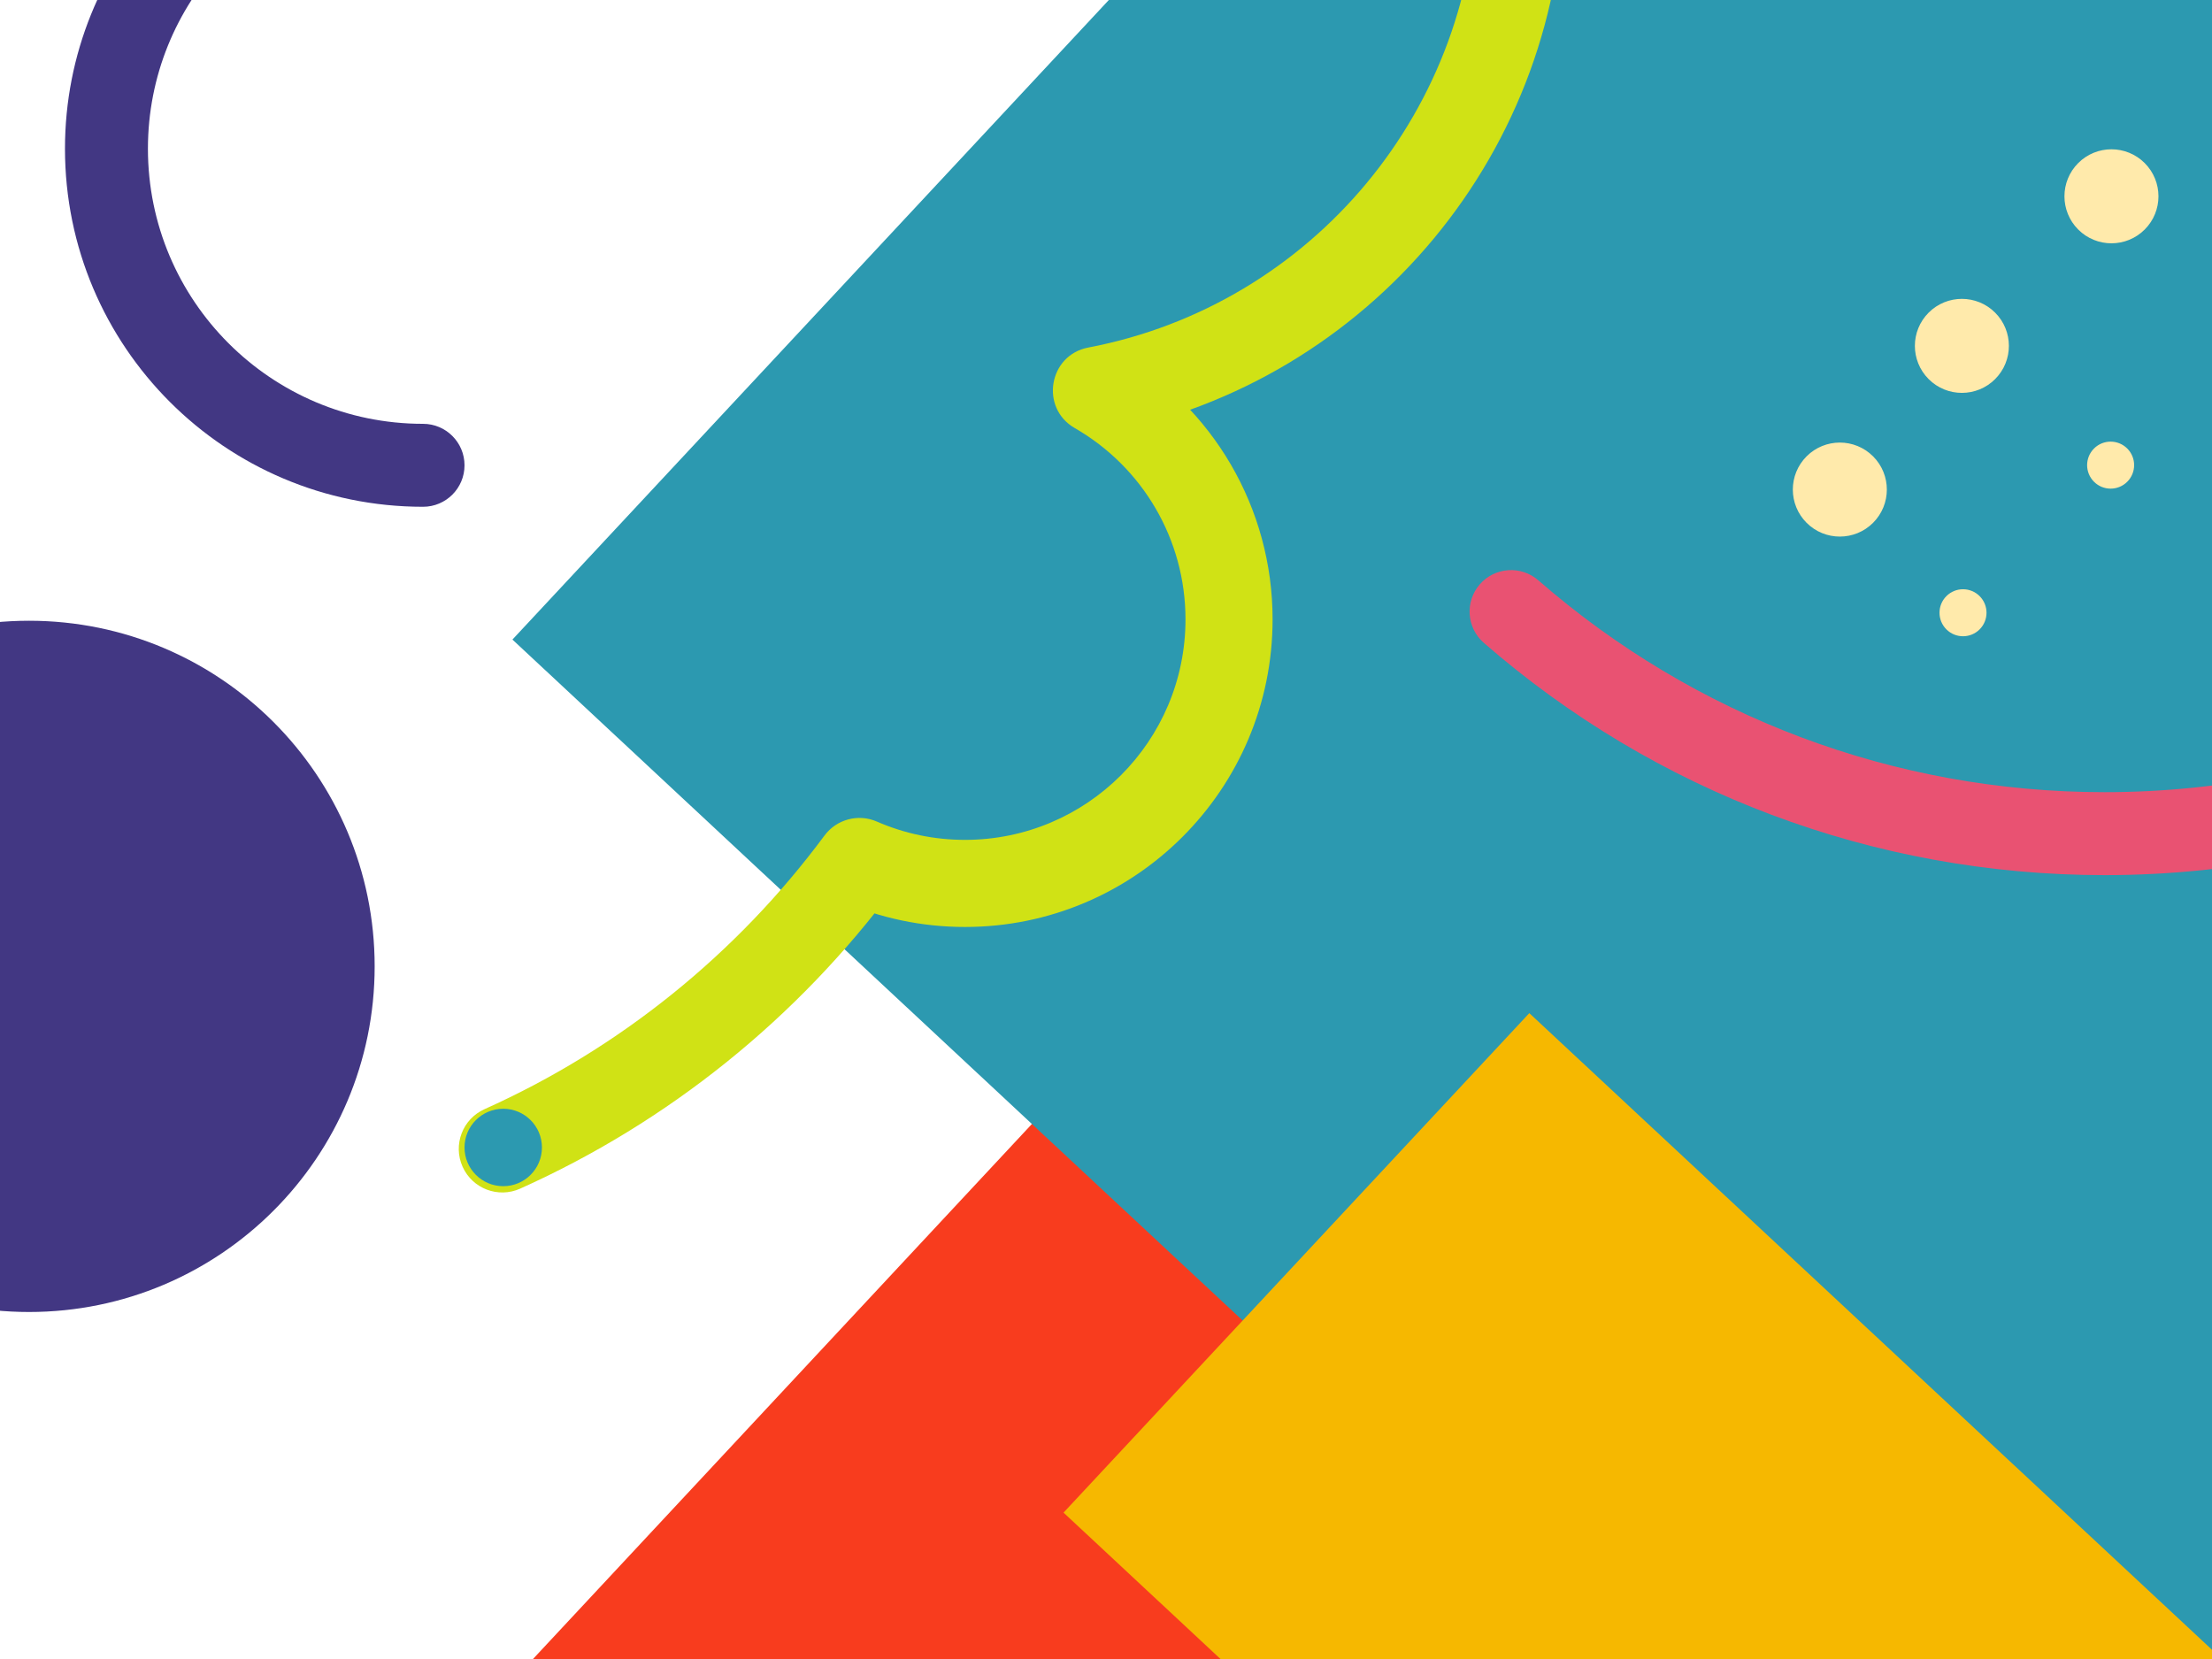
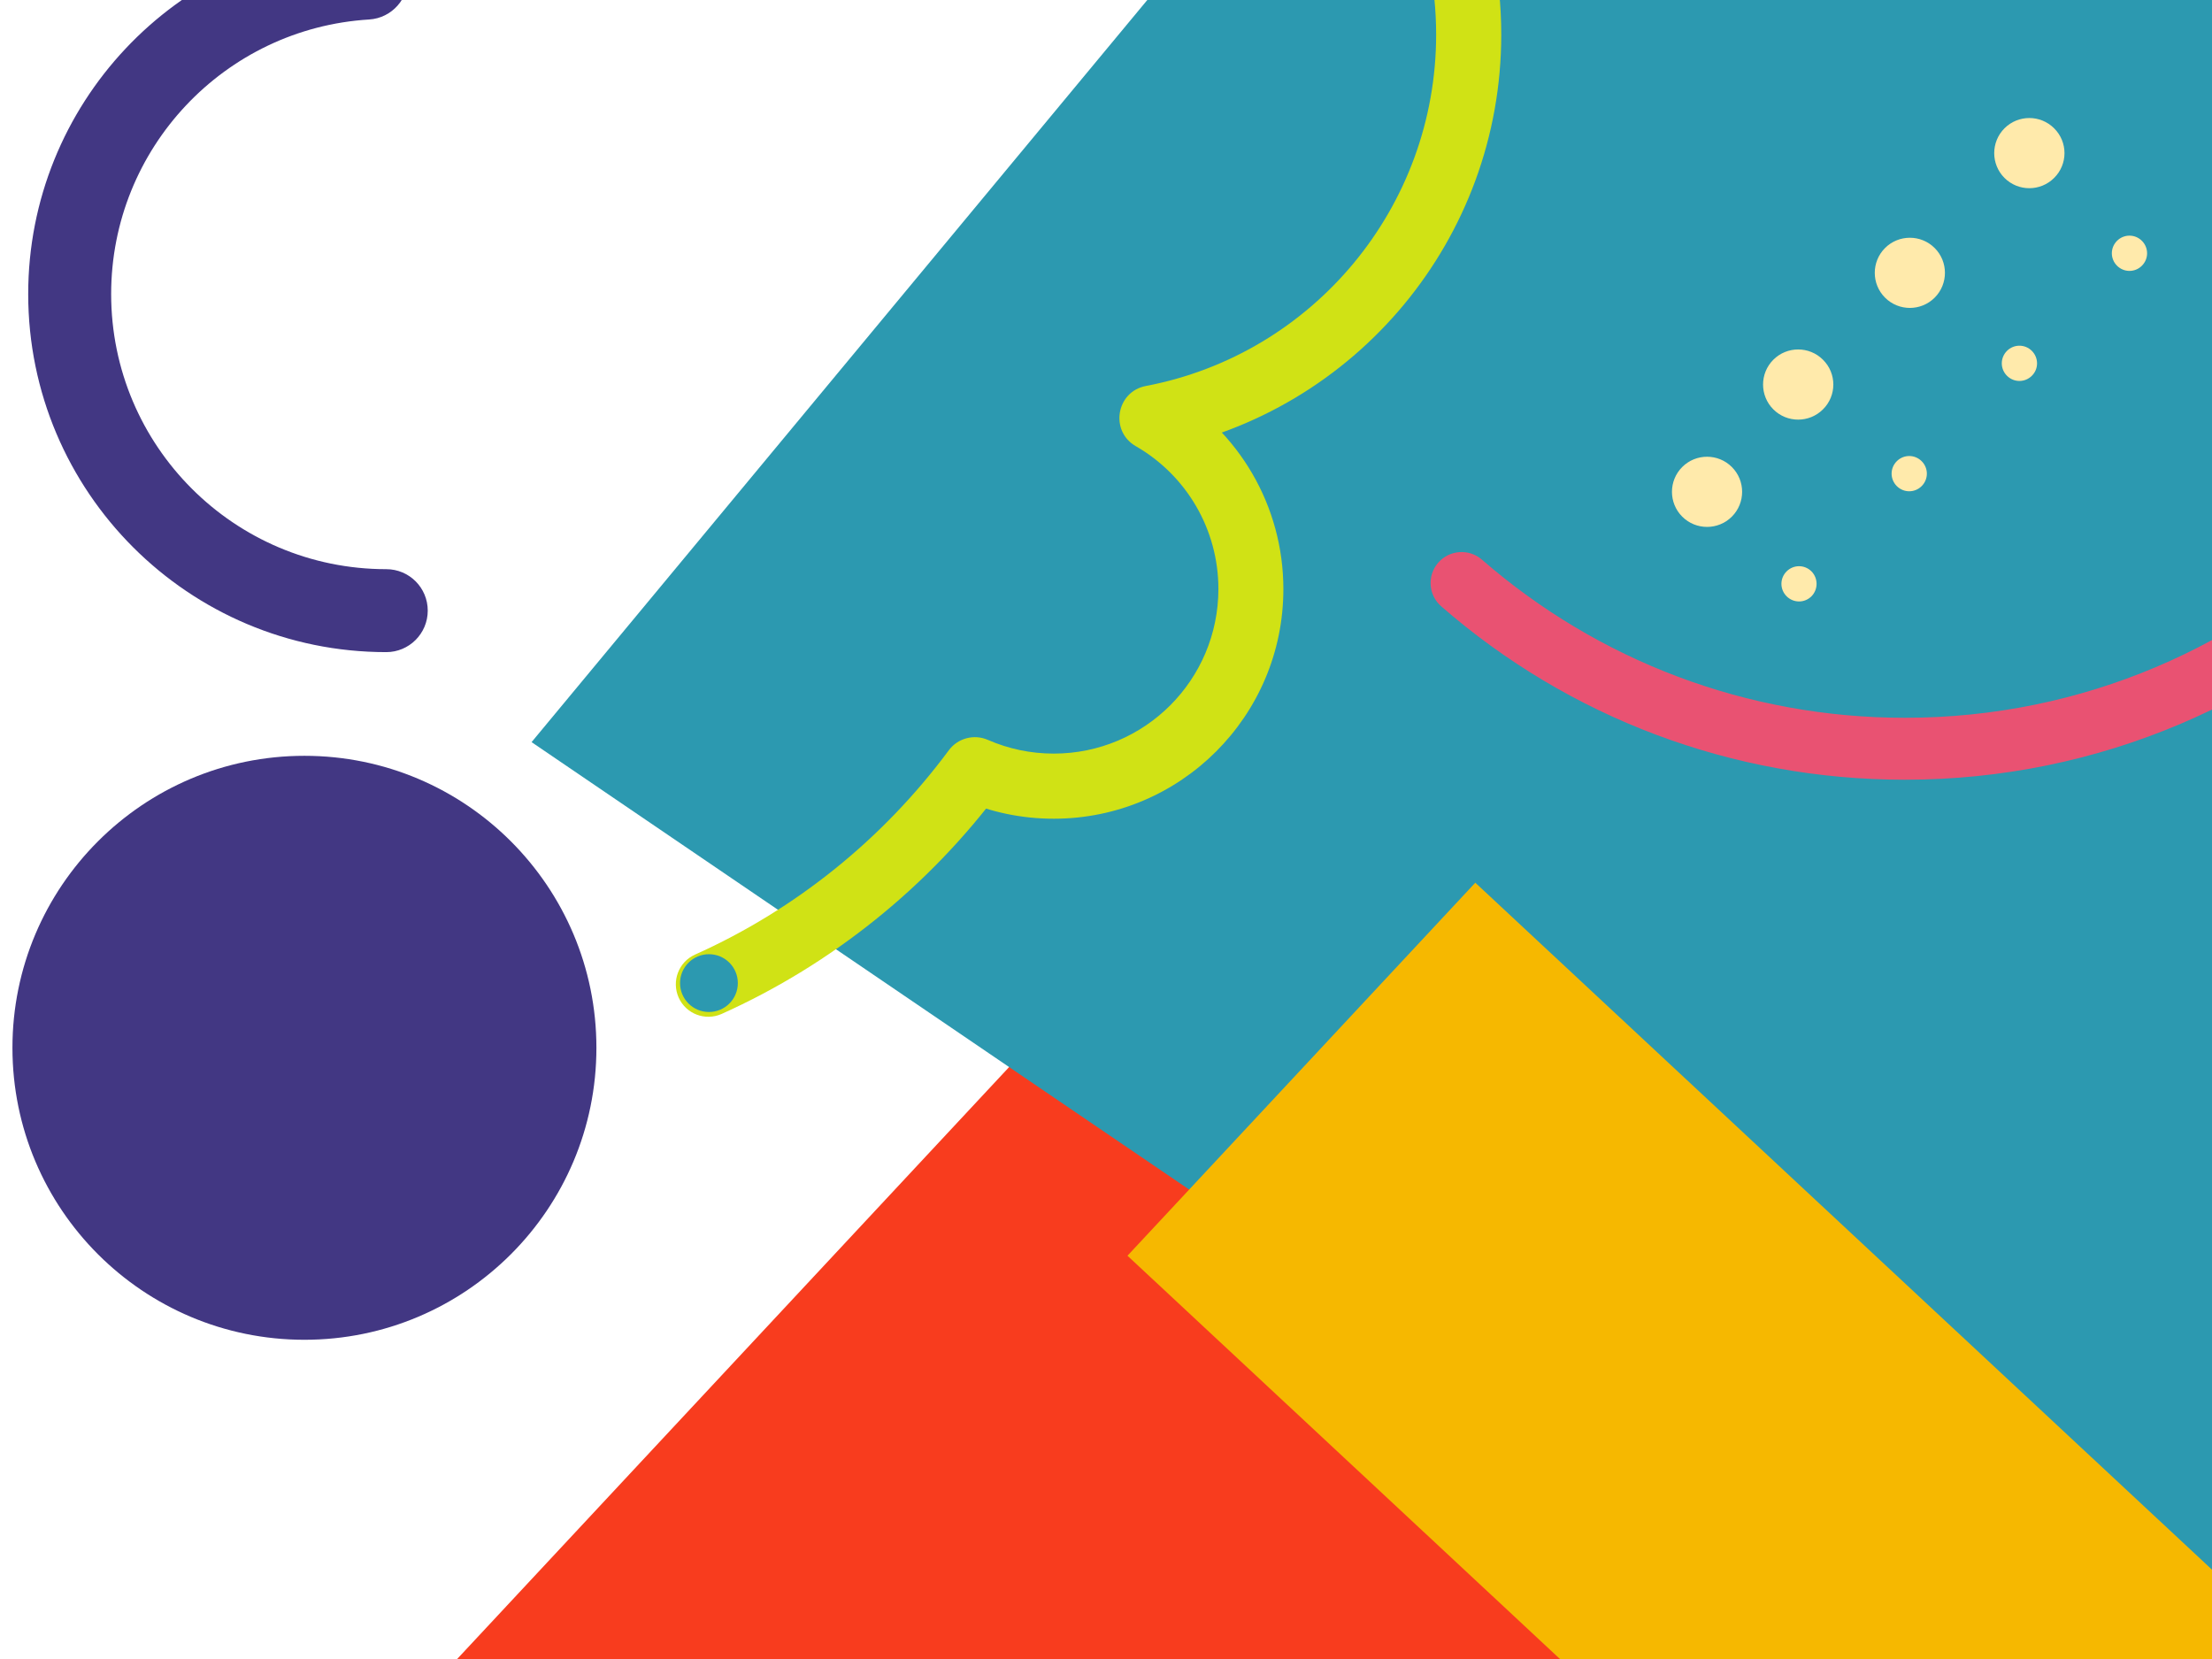
- <svg xmlns="http://www.w3.org/2000/svg" width="1600px" height="1200px" viewBox="0 0 1600 1200" version="1.1">
-   <g id="Patterns" stroke="none" stroke-width="1" fill="none" fill-rule="evenodd">
-     <g id="Mataura" fill-rule="nonzero">
-       <g transform="translate(-590, -735)" id="Shape">
-         <rect fill="#F83C1E" transform="translate(1388, 2435.5) rotate(43) translate(-1388, -2435.5) " x="745" y="1758" width="1286" height="1355" />
-         <path d="M667,1101.565 C810.042,1101.565 926,985.607 926,842.565 C926,705.516 819.24,592.411 683.076,584.057 C666.539,583.043 652.31,595.627 651.296,612.164 C650.281,628.701 662.865,642.93 679.402,643.945 C783.962,650.359 866,737.273 866,842.565 C866,952.47 776.905,1041.565 667,1041.565 C650.431,1041.565 637,1054.997 637,1071.565 C637,1088.134 650.431,1101.565 667,1101.565 Z" fill="#423783" transform="translate(781.5, 842.7827) scale(-1, 1) translate(-781.5, -842.7827) " />
-         <rect fill="#2C99B0" transform="translate(2029, 1267.5) rotate(43) translate(-2029, -1267.5) " x="1200" y="590" width="1658" height="1355" />
-         <path d="M966.233,1594.781 C950.359,1601.9 931.72,1594.803 924.601,1578.929 C917.482,1563.055 924.58,1544.416 940.453,1537.297 C1037.947,1493.574 1122.736,1425.209 1186.376,1339.38 C1195.115,1327.595 1210.832,1323.403 1224.278,1329.271 C1244.185,1337.958 1265.745,1342.5 1288,1342.5 C1376.089,1342.5 1447.5,1271.089 1447.5,1183 C1447.5,1125.244 1416.57,1072.916 1367.395,1044.628 C1342.066,1030.056 1348.506,991.842 1377.213,986.379 C1539.37,955.515 1658.5,813.076 1658.5,646 C1658.5,454.633 1503.367,299.5 1312,299.5 C1206.831,299.5 1109.437,346.602 1043.987,426.366 C1032.952,439.815 1013.103,441.771 999.654,430.736 C986.205,419.701 984.249,399.852 995.284,386.403 C1072.576,292.207 1187.763,236.5 1312,236.5 C1538.161,236.5 1721.5,419.839 1721.5,646 C1721.5,843.465 1580.735,1011.773 1388.992,1048.268 L1398.81,990.019 C1467.331,1029.436 1510.5,1102.47 1510.5,1183 C1510.5,1305.883 1410.883,1405.5 1288,1405.5 C1257.033,1405.5 1226.899,1399.152 1199.081,1387.013 L1211.679,1358.142 L1236.982,1376.904 C1166.931,1471.378 1073.603,1546.629 966.233,1594.781 Z M1035.729,379.305 C1050.684,388.193 1055.603,407.522 1046.715,422.477 C1037.827,437.433 1018.498,442.351 1003.543,433.464 C908.238,376.825 799.377,346.5 686,346.5 C342.2,346.5 63.5,625.206 63.5,969.02 C63.5,977.197 63.658,985.355 63.972,993.49 C64.644,1010.874 51.097,1025.511 33.713,1026.183 C16.329,1026.855 1.691,1013.307 1.019,995.923 C0.674,986.978 0.5,978.01 0.5,969.021 C0.5,590.412 307.405,283.5 686,283.5 C810.784,283.5 930.751,316.919 1035.729,379.305 Z" fill="#D0E215" />
-         <path d="M2112.314,1368 C2490.077,1368 2796.314,1061.763 2796.314,684 C2796.314,306.237 2490.077,0 2112.314,0 C2002.475,0 1896.291,25.937 1800.644,74.979 C1785.901,82.538 1780.077,100.619 1787.636,115.362 C1795.196,130.105 1813.276,135.929 1828.02,128.37 C1915.243,83.647 2012.051,60 2112.314,60 C2456.94,60 2736.314,339.374 2736.314,684 C2736.314,1028.626 2456.94,1308 2112.314,1308 C2095.746,1308 2082.314,1321.431 2082.314,1338 C2082.314,1354.569 2095.746,1368 2112.314,1368 Z M1663.298,1199.998 C1786.92,1307.66 1944.983,1368 2112.314,1368 C2128.883,1368 2142.314,1354.569 2142.314,1338 C2142.314,1321.431 2128.883,1308 2112.314,1308 C1959.608,1308 1815.503,1252.988 1702.703,1154.751 C1690.208,1143.87 1671.259,1145.177 1660.377,1157.672 C1649.496,1170.166 1650.803,1189.116 1663.298,1199.998 Z" fill="#E95272" />
-         <rect fill="#F6B800" transform="translate(1998, 2087) rotate(43) translate(-1998, -2087) " x="1355" y="1840" width="1286" height="494" />
-         <circle fill="#423783" cx="611" cy="1434" r="250" />
-         <circle fill="#2C99B0" cx="954" cy="1565" r="28" />
-         <path d="M1889.052,948.729 C1870.274,948.729 1855.052,933.507 1855.052,914.729 C1855.052,895.951 1870.274,880.729 1889.052,880.729 C1907.829,880.729 1923.052,895.951 1923.052,914.729 C1923.052,933.507 1907.829,948.729 1889.052,948.729 Z M2024.975,937.653 C2006.198,937.653 1990.975,922.43 1990.975,903.653 C1990.975,884.875 2006.198,869.653 2024.975,869.653 C2043.753,869.653 2058.975,884.875 2058.975,903.653 C2058.975,922.43 2043.753,937.653 2024.975,937.653 Z M2177.975,937.653 C2159.198,937.653 2143.975,922.43 2143.975,903.653 C2143.975,884.875 2159.198,869.653 2177.975,869.653 C2196.753,869.653 2211.975,884.875 2211.975,903.653 C2211.975,922.43 2196.753,937.653 2177.975,937.653 Z M2341.826,937.468 C2323.048,937.468 2307.826,922.246 2307.826,903.468 C2307.826,884.69 2323.048,869.468 2341.826,869.468 C2360.604,869.468 2375.826,884.69 2375.826,903.468 C2375.826,922.246 2360.604,937.468 2341.826,937.468 Z M1889.052,1057.729 C1879.663,1057.729 1872.052,1050.118 1872.052,1040.729 C1872.052,1031.34 1879.663,1023.729 1889.052,1023.729 C1898.441,1023.729 1906.052,1031.34 1906.052,1040.729 C1906.052,1050.118 1898.441,1057.729 1889.052,1057.729 Z M2040.052,1057.729 C2030.663,1057.729 2023.052,1050.118 2023.052,1040.729 C2023.052,1031.34 2030.663,1023.729 2040.052,1023.729 C2049.441,1023.729 2057.052,1031.34 2057.052,1040.729 C2057.052,1050.118 2049.441,1057.729 2040.052,1057.729 Z M2191.052,1057.729 C2181.663,1057.729 2174.052,1050.118 2174.052,1040.729 C2174.052,1031.34 2181.663,1023.729 2191.052,1023.729 C2200.441,1023.729 2208.052,1031.34 2208.052,1040.729 C2208.052,1050.118 2200.441,1057.729 2191.052,1057.729 Z M2341.826,1057.647 C2332.437,1057.647 2324.826,1050.036 2324.826,1040.647 C2324.826,1031.258 2332.437,1023.647 2341.826,1023.647 C2351.215,1023.647 2358.826,1031.258 2358.826,1040.647 C2358.826,1050.036 2351.215,1057.647 2341.826,1057.647 Z" fill="#FFEAAB" transform="translate(2115.439, 963.5985) rotate(-45) translate(-2115.439, -963.5985) " />
-       </g>
-     </g>
-   </g>
+ <svg xmlns="http://www.w3.org/2000/svg" version="1.1" id="Layer_1" x="0px" y="0px" viewBox="0 0 1600 1200" style="enable-background:new 0 0 1600 1200;" xml:space="preserve">
+   <style type="text/css">
+ 	.st0{fill:#F83C1E;}
+ 	.st1{fill:#2C99B0;}
+ 	.st2{fill:#D0E215;}
+ 	.st3{fill:#E95272;}
+ 	.st4{fill:#F6B800;}
+ 	.st5{fill:#423783;}
+ 	.st6{fill:#FFEAAB;}
+ </style>
+   <rect x="331" y="881" transform="matrix(0.682 -0.7314 0.7314 0.682 -729.3494 1044.925)" class="st0" width="1011.8" height="960.3" />
+   <polygon class="st1" points="1303.2,-570.5 2768.6,426.5 1849.8,1533.8 384.5,536.8 " />
+   <path class="st2" d="M522,733.4c-11.9,5.3-25.8,0-31.1-11.8c-5.3-11.9,0-25.8,11.8-31.1c72.8-32.6,136.1-83.7,183.6-147.8  c6.5-8.8,18.3-11.9,28.3-7.5c14.9,6.5,31,9.9,47.6,9.9c65.8,0,119.1-53.3,119.1-119.1c0-43.1-23.1-82.2-59.8-103.3  c-18.9-10.9-14.1-39.4,7.3-43.5c121.1-23,210-129.4,210-254.2c0-142.9-115.8-258.7-258.7-258.7c-78.5,0-151.3,35.2-200.1,94.7  c-8.2,10-23.1,11.5-33.1,3.3c-10-8.2-11.5-23.1-3.3-33.1c57.7-70.3,143.7-111.9,236.5-111.9c168.9,0,305.8,136.9,305.8,305.8  c0,147.5-105.1,273.1-248.3,300.4l7.3-43.5c51.2,29.4,83.4,84,83.4,144.1c0,91.8-74.4,166.1-166.1,166.1c-23.1,0-45.6-4.7-66.4-13.8  l9.4-21.6l18.9,14C671.8,641.2,602.1,697.4,522,733.4z M573.9-174.3c11.2,6.6,14.8,21.1,8.2,32.2c-6.6,11.2-21.1,14.8-32.2,8.2  c-71.2-42.3-152.5-64.9-237.1-64.9C56-198.8-152.1,9.4-152.1,266.1c0,6.1,0.1,12.2,0.4,18.3c0.5,13-9.6,23.9-22.6,24.4  c-13,0.5-23.9-9.6-24.4-22.6c-0.3-6.7-0.4-13.4-0.4-20.1c0-282.7,229.2-511.9,511.9-511.9C405.9-245.8,495.5-220.8,573.9-174.3z" />
+   <path class="st3" d="M1377.8,564c282.1,0,510.8-228.7,510.8-510.8s-228.7-510.8-510.8-510.8c-82,0-161.3,19.4-232.7,56  c-11,5.6-15.4,19.1-9.7,30.2c5.6,11,19.1,15.4,30.2,9.7c65.1-33.4,137.4-51.1,212.3-51.1c257.3,0,466,208.6,466,466  s-208.6,466-466,466c-12.4,0-22.4,10-22.4,22.4S1365.4,564,1377.8,564z M1042.5,438.6C1134.8,519,1252.8,564,1377.8,564  c12.4,0,22.4-10,22.4-22.4s-10-22.4-22.4-22.4c-114,0-221.6-41.1-305.9-114.4c-9.3-8.1-23.5-7.1-31.6,2.2S1033.1,430.4,1042.5,438.6  z" />
+   <rect x="1108" y="620.8" transform="matrix(0.682 -0.7314 0.7314 0.682 -394.1751 1295.304)" class="st4" width="368.9" height="960.3" />
+   <path class="st5" d="M279.4,471.7c-143,0-259-116-259-259c0-137,106.8-250.2,242.9-258.5c16.5-1,30.8,11.6,31.8,28.1  c1,16.5-11.6,30.8-28.1,31.8C162.4,20.5,80.4,107.4,80.4,212.7c0,109.9,89.1,199,199,199c16.6,0,30,13.4,30,30  C309.4,458.3,295.9,471.7,279.4,471.7z" />
+   <circle class="st5" cx="220.2" cy="757.9" r="211.2" />
+   <circle class="st1" cx="512.8" cy="711.1" r="20.9" />
+   <path class="st6" d="M1252.7,373.7c-9.9,9.9-26,9.9-35.9,0c-9.9-9.9-9.9-26,0-35.9c9.9-9.9,26-9.9,35.9,0  C1262.6,347.7,1262.6,363.8,1252.7,373.7z M1318.6,296.1c-9.9,9.9-26,9.9-35.9,0c-9.9-9.9-9.9-26,0-35.9c9.9-9.9,26-9.9,35.9,0  C1328.6,270.1,1328.6,286.2,1318.6,296.1z M1399.4,215.3c-9.9,9.9-26,9.9-35.9,0c-9.9-9.9-9.9-26,0-35.9c9.9-9.9,26-9.9,35.9,0  C1409.3,189.3,1409.3,205.4,1399.4,215.3z M1485.8,128.7c-9.9,9.9-26,9.9-35.9,0c-9.9-9.9-9.9-26,0-35.9c9.9-9.9,26-9.9,35.9,0  C1495.8,102.7,1495.8,118.8,1485.8,128.7z M1310.3,431.3c-5,5-13,5-18,0c-5-5-5-13,0-18c5-5,13-5,18,0  C1315.2,418.3,1315.2,426.3,1310.3,431.3z M1390,351.6c-5,5-13,5-18,0c-5-5-5-13,0-18s13-5,18,0C1395,338.6,1395,346.6,1390,351.6z   M1469.7,271.8c-5,5-13,5-18,0c-5-5-5-13,0-18c5-5,13-5,18,0C1474.7,258.8,1474.7,266.9,1469.7,271.8z M1549.3,192.2c-5,5-13,5-18,0  c-5-5-5-13,0-18c5-5,13-5,18,0C1554.3,179.2,1554.3,187.2,1549.3,192.2z" />
</svg>
